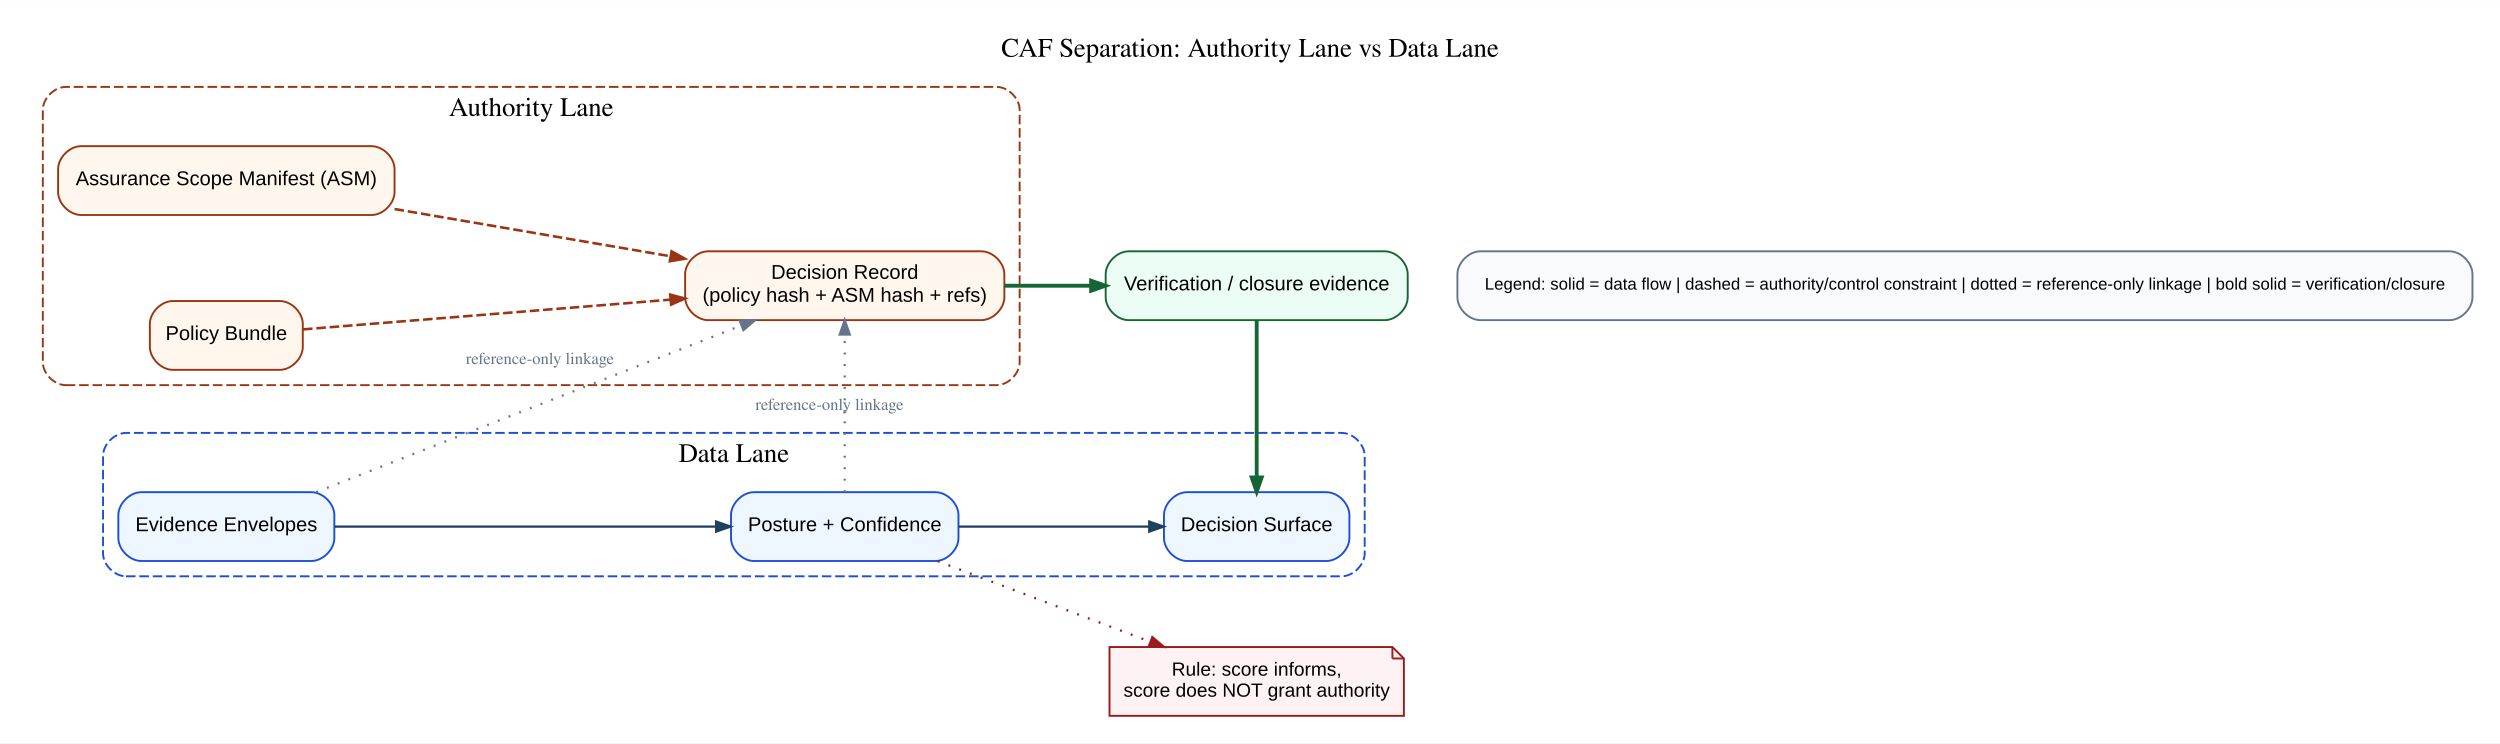
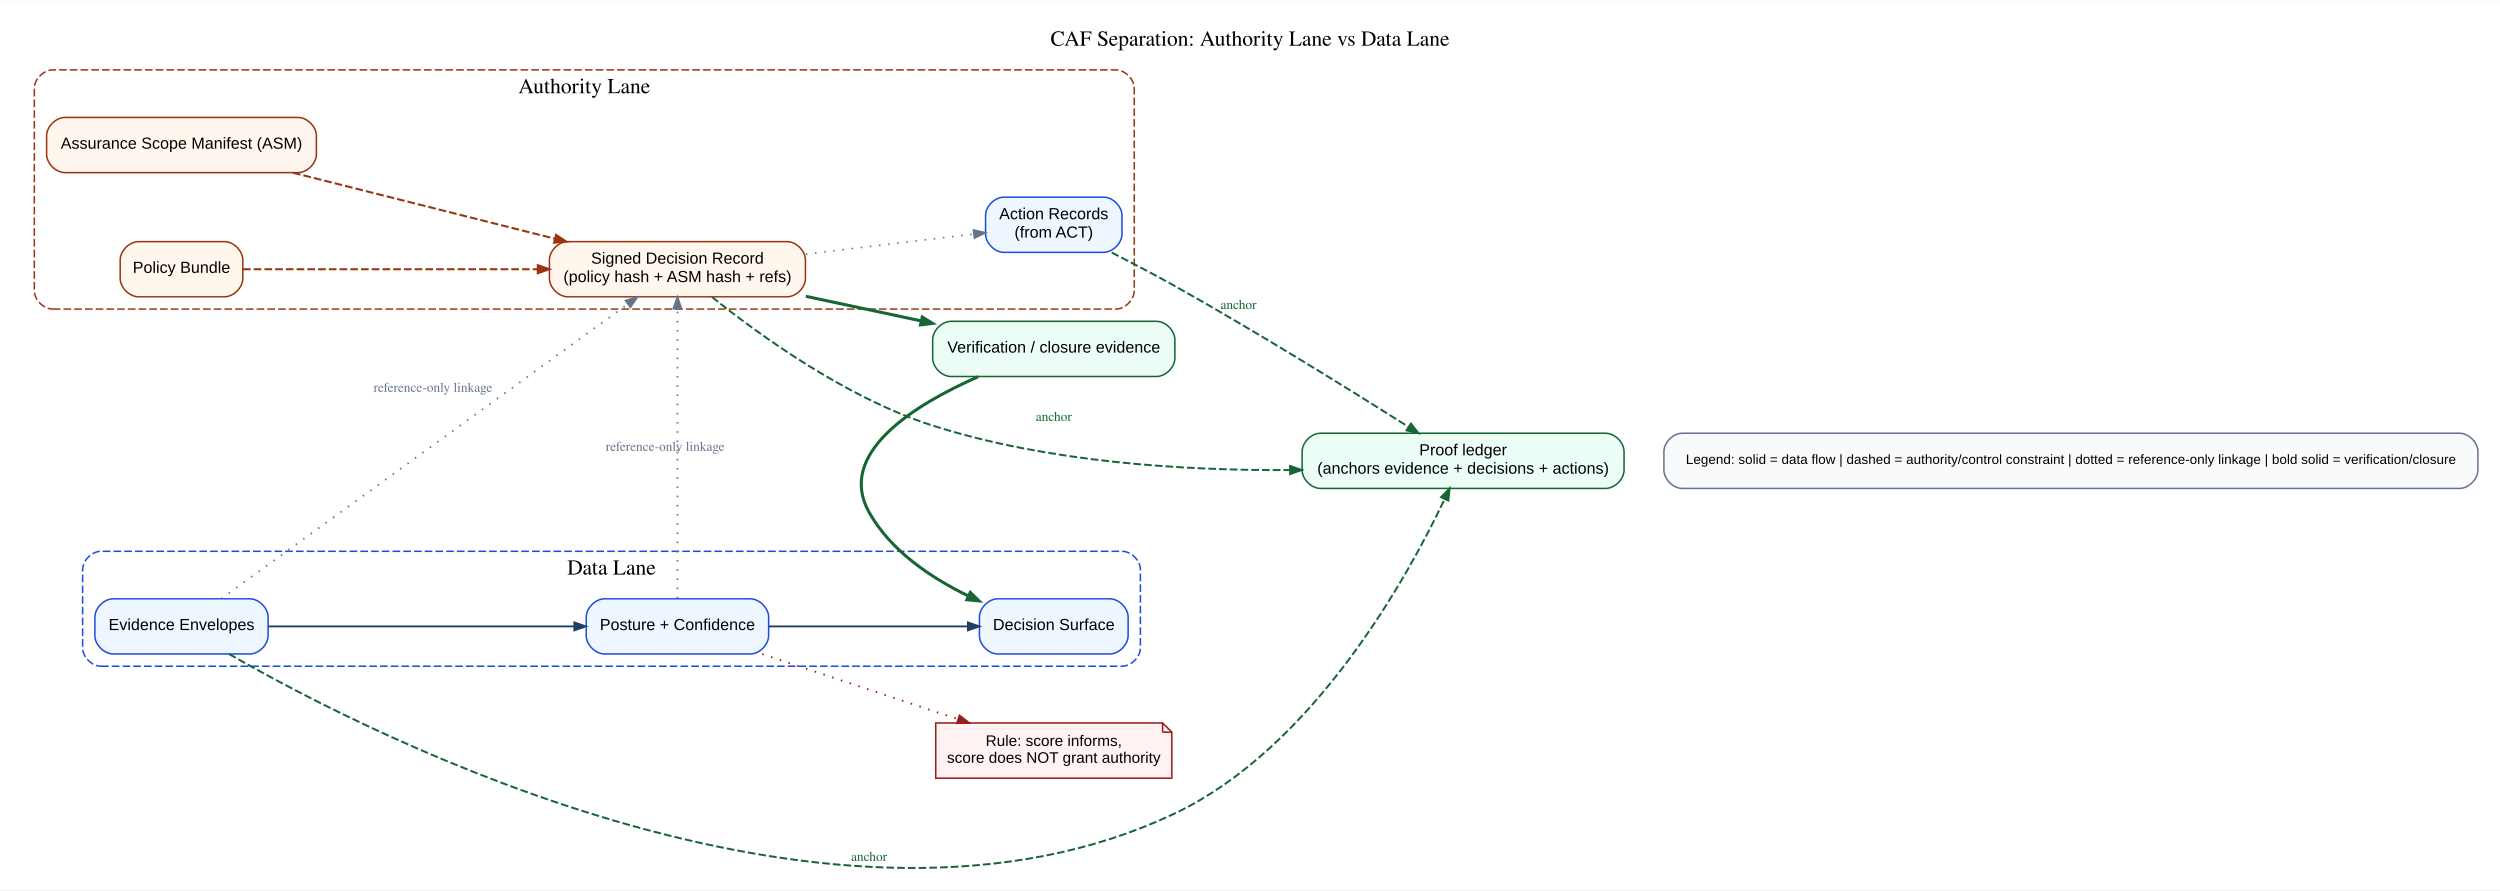
- <svg xmlns="http://www.w3.org/2000/svg" width="1308pt" height="389pt" viewBox="0.00 0.00 1307.80 388.80">
-   <g id="graph0" class="graph" transform="scale(1 1) rotate(0) translate(14.4 374.4)">
-     <polygon fill="white" stroke="transparent" points="-14.4,14.4 -14.4,-374.4 1293.4,-374.4 1293.4,14.4 -14.4,14.4" />
-     <text text-anchor="middle" x="639.5" y="-344.8" font-family="Times,serif" font-size="14.00">CAF Separation: Authority Lane vs Data Lane</text>
+ <svg xmlns="http://www.w3.org/2000/svg" width="1631pt" height="581pt" viewBox="0.00 0.00 1630.80 580.51">
+   <g id="graph0" class="graph" transform="scale(1 1) rotate(0) translate(14.4 566.11)">
+     <polygon fill="white" stroke="transparent" points="-14.4,14.4 -14.4,-566.11 1616.4,-566.11 1616.4,14.4 -14.4,14.4" />
+     <text text-anchor="middle" x="801" y="-536.51" font-family="Times,serif" font-size="14.00">CAF Separation: Authority Lane vs Data Lane</text>
    <g id="clust1" class="cluster">
-       <path fill="white" stroke="#9a3412" stroke-dasharray="5,2" d="M20,-173C20,-173 507,-173 507,-173 513,-173 519,-179 519,-185 519,-185 519,-317 519,-317 519,-323 513,-329 507,-329 507,-329 20,-329 20,-329 14,-329 8,-323 8,-317 8,-317 8,-185 8,-185 8,-179 14,-173 20,-173" />
-       <text text-anchor="middle" x="263.5" y="-313.8" font-family="Times,serif" font-size="14.00">Authority Lane</text>
+       <path fill="white" stroke="#9a3412" stroke-dasharray="5,2" d="M20,-364.71C20,-364.71 713.5,-364.71 713.5,-364.71 719.5,-364.71 725.5,-370.71 725.5,-376.71 725.5,-376.71 725.5,-508.71 725.5,-508.71 725.5,-514.71 719.5,-520.71 713.5,-520.71 713.5,-520.71 20,-520.71 20,-520.71 14,-520.71 8,-514.71 8,-508.71 8,-508.71 8,-376.71 8,-376.71 8,-370.71 14,-364.71 20,-364.71" />
+       <text text-anchor="middle" x="366.75" y="-505.51" font-family="Times,serif" font-size="14.00">Authority Lane</text>
    </g>
    <g id="clust2" class="cluster">
-       <path fill="white" stroke="#1d4ed8" stroke-dasharray="5,2" d="M51.5,-73C51.5,-73 687.5,-73 687.5,-73 693.5,-73 699.5,-79 699.5,-85 699.5,-85 699.5,-136 699.5,-136 699.5,-142 693.5,-148 687.5,-148 687.5,-148 51.5,-148 51.5,-148 45.5,-148 39.5,-142 39.5,-136 39.5,-136 39.5,-85 39.5,-85 39.5,-79 45.5,-73 51.5,-73" />
-       <text text-anchor="middle" x="369.5" y="-132.8" font-family="Times,serif" font-size="14.00">Data Lane</text>
+       <path fill="white" stroke="#1d4ed8" stroke-dasharray="5,2" d="M51.5,-131.71C51.5,-131.71 717.5,-131.71 717.5,-131.71 723.5,-131.71 729.5,-137.71 729.5,-143.71 729.5,-143.71 729.5,-194.71 729.5,-194.71 729.5,-200.71 723.5,-206.71 717.5,-206.71 717.5,-206.71 51.5,-206.71 51.5,-206.71 45.5,-206.71 39.5,-200.71 39.5,-194.71 39.5,-194.71 39.5,-143.71 39.5,-143.71 39.5,-137.71 45.5,-131.71 51.5,-131.71" />
+       <text text-anchor="middle" x="384.5" y="-191.51" font-family="Times,serif" font-size="14.00">Data Lane</text>
    </g>
    <g id="node1" class="node">
-       <path fill="#fff7ed" stroke="#9a3412" d="M180,-298C180,-298 28,-298 28,-298 22,-298 16,-292 16,-286 16,-286 16,-274 16,-274 16,-268 22,-262 28,-262 28,-262 180,-262 180,-262 186,-262 192,-268 192,-274 192,-274 192,-286 192,-286 192,-292 186,-298 180,-298" />
-       <text text-anchor="middle" x="104" y="-277.6" font-family="Arial" font-size="10.50">Assurance Scope Manifest (ASM)</text>
+       <path fill="#fff7ed" stroke="#9a3412" d="M180,-489.71C180,-489.71 28,-489.71 28,-489.71 22,-489.71 16,-483.71 16,-477.71 16,-477.71 16,-465.71 16,-465.71 16,-459.71 22,-453.71 28,-453.71 28,-453.71 180,-453.71 180,-453.71 186,-453.71 192,-459.71 192,-465.71 192,-465.71 192,-477.71 192,-477.71 192,-483.71 186,-489.71 180,-489.71" />
+       <text text-anchor="middle" x="104" y="-469.31" font-family="Arial" font-size="10.50">Assurance Scope Manifest (ASM)</text>
    </g>
    <g id="node3" class="node">
-       <path fill="#fff7ed" stroke="#9a3412" d="M499,-243C499,-243 356,-243 356,-243 350,-243 344,-237 344,-231 344,-231 344,-219 344,-219 344,-213 350,-207 356,-207 356,-207 499,-207 499,-207 505,-207 511,-213 511,-219 511,-219 511,-231 511,-231 511,-237 505,-243 499,-243" />
-       <text text-anchor="middle" x="427.5" y="-228.6" font-family="Arial" font-size="10.50">Decision Record</text>
-       <text text-anchor="middle" x="427.5" y="-216.6" font-family="Arial" font-size="10.50">(policy hash + ASM hash + refs)</text>
+       <path fill="#fff7ed" stroke="#9a3412" d="M499,-408.71C499,-408.71 356,-408.71 356,-408.71 350,-408.71 344,-402.71 344,-396.71 344,-396.71 344,-384.71 344,-384.71 344,-378.71 350,-372.71 356,-372.71 356,-372.71 499,-372.71 499,-372.71 505,-372.71 511,-378.71 511,-384.71 511,-384.71 511,-396.71 511,-396.71 511,-402.71 505,-408.71 499,-408.71" />
+       <text text-anchor="middle" x="427.5" y="-394.31" font-family="Arial" font-size="10.50">Signed Decision Record</text>
+       <text text-anchor="middle" x="427.5" y="-382.31" font-family="Arial" font-size="10.50">(policy hash + ASM hash + refs)</text>
    </g>
    <g id="edge1" class="edge">
-       <path fill="none" stroke="#9a3412" stroke-width="1.35" stroke-dasharray="5,2" d="M192,-265.12C236.75,-257.46 291.22,-248.14 336.4,-240.41" />
-       <polygon fill="#9a3412" stroke="#9a3412" stroke-width="1.35" points="336.91,-242.99 343.86,-239.14 336.02,-237.81 336.91,-242.99" />
+       <path fill="none" stroke="#9a3412" stroke-width="1.35" stroke-dasharray="5,2" d="M176.75,-453.64C227.37,-440.88 295.19,-423.79 347.39,-410.64" />
+       <polygon fill="#9a3412" stroke="#9a3412" stroke-width="1.35" points="348.34,-413.11 354.97,-408.73 347.05,-408.02 348.34,-413.11" />
    </g>
    <g id="node2" class="node">
-       <path fill="#fff7ed" stroke="#9a3412" d="M132,-217C132,-217 76,-217 76,-217 70,-217 64,-211 64,-205 64,-205 64,-193 64,-193 64,-187 70,-181 76,-181 76,-181 132,-181 132,-181 138,-181 144,-187 144,-193 144,-193 144,-205 144,-205 144,-211 138,-217 132,-217" />
-       <text text-anchor="middle" x="104" y="-196.6" font-family="Arial" font-size="10.50">Policy Bundle</text>
+       <path fill="#fff7ed" stroke="#9a3412" d="M132,-408.71C132,-408.71 76,-408.71 76,-408.71 70,-408.71 64,-402.71 64,-396.71 64,-396.71 64,-384.71 64,-384.71 64,-378.71 70,-372.71 76,-372.71 76,-372.71 132,-372.71 132,-372.71 138,-372.71 144,-378.71 144,-384.71 144,-384.71 144,-396.71 144,-396.71 144,-402.71 138,-408.71 132,-408.71" />
+       <text text-anchor="middle" x="104" y="-388.31" font-family="Arial" font-size="10.50">Policy Bundle</text>
    </g>
    <g id="edge2" class="edge">
-       <path fill="none" stroke="#9a3412" stroke-width="1.35" stroke-dasharray="5,2" d="M144.1,-202.16C191.54,-206 273.02,-212.59 336.3,-217.71" />
-       <polygon fill="#9a3412" stroke="#9a3412" stroke-width="1.35" points="336.23,-220.33 343.92,-218.32 336.66,-215.1 336.23,-220.33" />
+       <path fill="none" stroke="#9a3412" stroke-width="1.35" stroke-dasharray="5,2" d="M144.1,-390.71C191.54,-390.71 273.02,-390.71 336.3,-390.71" />
+       <polygon fill="#9a3412" stroke="#9a3412" stroke-width="1.35" points="336.42,-393.34 343.92,-390.71 336.42,-388.09 336.42,-393.34" />
+     </g>
+     <g id="node4" class="node">
+       <path fill="#eef6ff" stroke="#1d4ed8" d="M705.5,-437.71C705.5,-437.71 640.5,-437.71 640.5,-437.71 634.5,-437.71 628.5,-431.71 628.5,-425.71 628.5,-425.71 628.5,-413.71 628.5,-413.71 628.5,-407.71 634.5,-401.71 640.5,-401.71 640.5,-401.71 705.5,-401.71 705.5,-401.71 711.5,-401.71 717.5,-407.71 717.5,-413.71 717.5,-413.71 717.5,-425.71 717.5,-425.71 717.5,-431.71 711.5,-437.71 705.5,-437.71" />
+       <text text-anchor="middle" x="673" y="-423.31" font-family="Arial" font-size="10.50">Action Records</text>
+       <text text-anchor="middle" x="673" y="-411.31" font-family="Arial" font-size="10.50">(from ACT)</text>
+     </g>
+     <g id="edge3" class="edge">
+       <path fill="none" stroke="#64748b" stroke-width="1.1" stroke-dasharray="1,5" d="M511.28,-400.57C547.5,-404.88 588.87,-409.81 620.57,-413.59" />
+       <polygon fill="#64748b" stroke="#64748b" stroke-width="1.1" points="620.65,-416.24 628.41,-414.52 621.27,-411.03 620.65,-416.24" />
+     </g>
+     <g id="node8" class="node">
+       <path fill="#ecfdf5" stroke="#166534" d="M740,-356.71C740,-356.71 606,-356.71 606,-356.71 600,-356.71 594,-350.71 594,-344.71 594,-344.71 594,-332.71 594,-332.71 594,-326.71 600,-320.71 606,-320.71 606,-320.71 740,-320.71 740,-320.71 746,-320.71 752,-326.71 752,-332.71 752,-332.71 752,-344.71 752,-344.71 752,-350.71 746,-356.71 740,-356.71" />
+       <text text-anchor="middle" x="673" y="-336.31" font-family="Arial" font-size="10.50">Verification / closure evidence</text>
+     </g>
+     <g id="edge8" class="edge">
+       <path fill="none" stroke="#166534" stroke-width="2" d="M511.28,-373.03C535.52,-367.86 562.06,-362.19 586.47,-356.98" />
+       <polygon fill="#166534" stroke="#166534" stroke-width="2" points="587.18,-359.51 593.97,-355.38 586.09,-354.38 587.18,-359.51" />
+     </g>
+     <g id="node9" class="node">
+       <path fill="#ecfdf5" stroke="#166534" d="M1033,-283.71C1033,-283.71 847,-283.71 847,-283.71 841,-283.71 835,-277.71 835,-271.71 835,-271.71 835,-259.71 835,-259.71 835,-253.71 841,-247.71 847,-247.71 847,-247.71 1033,-247.71 1033,-247.71 1039,-247.71 1045,-253.71 1045,-259.71 1045,-259.71 1045,-271.71 1045,-271.71 1045,-277.71 1039,-283.71 1033,-283.71" />
+       <text text-anchor="middle" x="940" y="-269.31" font-family="Arial" font-size="10.50">Proof ledger</text>
+       <text text-anchor="middle" x="940" y="-257.31" font-family="Arial" font-size="10.50">(anchors evidence + decisions + actions)</text>
+     </g>
+     <g id="edge11" class="edge">
+       <path fill="none" stroke="#166534" stroke-width="1.3" stroke-dasharray="5,2" d="M450.05,-372.56C480.09,-348.46 537.26,-306.85 594,-288.71 669.15,-264.68 758.08,-259.27 826.82,-259.68" />
+       <polygon fill="#166534" stroke="#166534" stroke-width="1.3" points="827.15,-262.31 834.68,-259.76 827.2,-257.06 827.15,-262.31" />
+       <text text-anchor="middle" x="673" y="-291.75" font-family="Times,serif" font-size="8.70" fill="#166534">anchor</text>
+     </g>
+     <g id="edge12" class="edge">
+       <path fill="none" stroke="#166534" stroke-width="1.3" stroke-dasharray="5,2" d="M710.8,-401.54C723.92,-394.88 738.72,-387.15 752,-379.71 806.02,-349.45 866.99,-311.55 904.21,-287.98" />
+       <polygon fill="#166534" stroke="#166534" stroke-width="1.3" points="905.95,-289.99 910.87,-283.75 903.13,-285.56 905.95,-289.99" />
+       <text text-anchor="middle" x="793.5" y="-364.75" font-family="Times,serif" font-size="8.70" fill="#166534">anchor</text>
+     </g>
+     <g id="node5" class="node">
+       <path fill="#eef6ff" stroke="#1d4ed8" d="M148.5,-175.71C148.5,-175.71 59.5,-175.71 59.5,-175.71 53.5,-175.71 47.5,-169.71 47.5,-163.71 47.5,-163.71 47.5,-151.71 47.5,-151.71 47.5,-145.71 53.5,-139.71 59.5,-139.71 59.5,-139.71 148.5,-139.71 148.5,-139.71 154.5,-139.71 160.5,-145.71 160.5,-151.71 160.5,-151.71 160.5,-163.71 160.5,-163.71 160.5,-169.71 154.5,-175.71 148.5,-175.71" />
+       <text text-anchor="middle" x="104" y="-155.31" font-family="Arial" font-size="10.50">Evidence Envelopes</text>
+     </g>
+     <g id="edge6" class="edge">
+       <path fill="none" stroke="#64748b" stroke-width="1.2" stroke-dasharray="1,5" d="M129.96,-175.8C187.87,-217.77 331.28,-321.7 395.05,-367.92" />
+       <polygon fill="#64748b" stroke="#64748b" stroke-width="1.2" points="393.72,-370.2 401.33,-372.47 396.8,-365.95 393.72,-370.2" />
+       <text text-anchor="middle" x="268" y="-310.75" font-family="Times,serif" font-size="8.70" fill="#64748b">reference-only linkage</text>
+     </g>
+     <g id="node6" class="node">
+       <path fill="#eef6ff" stroke="#1d4ed8" d="M475,-175.71C475,-175.71 380,-175.71 380,-175.71 374,-175.71 368,-169.71 368,-163.71 368,-163.71 368,-151.71 368,-151.71 368,-145.71 374,-139.71 380,-139.71 380,-139.71 475,-139.71 475,-139.71 481,-139.71 487,-145.71 487,-151.71 487,-151.71 487,-163.71 487,-163.71 487,-169.71 481,-175.71 475,-175.71" />
+       <text text-anchor="middle" x="427.5" y="-155.31" font-family="Arial" font-size="10.50">Posture + Confidence</text>
+     </g>
+     <g id="edge4" class="edge">
+       <path fill="none" stroke="#204060" stroke-width="1.2" d="M160.63,-157.71C216.02,-157.71 301.05,-157.71 359.97,-157.71" />
+       <polygon fill="#204060" stroke="#204060" stroke-width="1.2" points="360.24,-160.34 367.74,-157.71 360.24,-155.09 360.24,-160.34" />
+     </g>
+     <g id="edge10" class="edge">
+       <path fill="none" stroke="#166534" stroke-width="1.3" stroke-dasharray="5,2" d="M135.02,-139.69C230.24,-85.03 532.14,68.89 752,-35.71 843.02,-79.02 904.23,-190.7 927.96,-240.77" />
+       <polygon fill="#166534" stroke="#166534" stroke-width="1.3" points="925.64,-242.01 931.19,-247.7 930.4,-239.79 925.64,-242.01" />
+       <text text-anchor="middle" x="552.5" y="-4.75" font-family="Times,serif" font-size="8.70" fill="#166534">anchor</text>
+     </g>
+     <g id="edge7" class="edge">
+       <path fill="none" stroke="#64748b" stroke-width="1.2" stroke-dasharray="1,5" d="M427.5,-176C427.5,-217.17 427.5,-317.27 427.5,-364.81" />
+       <polygon fill="#64748b" stroke="#64748b" stroke-width="1.2" points="424.88,-365.01 427.5,-372.51 430.13,-365.01 424.88,-365.01" />
+       <text text-anchor="middle" x="419.5" y="-272.25" font-family="Times,serif" font-size="8.70" fill="#64748b">reference-only linkage</text>
    </g>
    <g id="node7" class="node">
-       <path fill="#ecfdf5" stroke="#166534" d="M710,-243C710,-243 576,-243 576,-243 570,-243 564,-237 564,-231 564,-231 564,-219 564,-219 564,-213 570,-207 576,-207 576,-207 710,-207 710,-207 716,-207 722,-213 722,-219 722,-219 722,-231 722,-231 722,-237 716,-243 710,-243" />
-       <text text-anchor="middle" x="643" y="-222.6" font-family="Arial" font-size="10.50">Verification / closure evidence</text>
-     </g>
-     <g id="edge7" class="edge">
-       <path fill="none" stroke="#166534" stroke-width="2" d="M511.04,-225C525.83,-225 541.28,-225 556.16,-225" />
-       <polygon fill="#166534" stroke="#166534" stroke-width="2" points="556.38,-227.63 563.88,-225 556.38,-222.38 556.38,-227.63" />
-     </g>
-     <g id="node4" class="node">
-       <path fill="#eef6ff" stroke="#1d4ed8" d="M148.5,-117C148.5,-117 59.5,-117 59.5,-117 53.5,-117 47.5,-111 47.5,-105 47.5,-105 47.5,-93 47.5,-93 47.5,-87 53.5,-81 59.5,-81 59.5,-81 148.5,-81 148.5,-81 154.5,-81 160.5,-87 160.5,-93 160.5,-93 160.5,-105 160.5,-105 160.5,-111 154.5,-117 148.5,-117" />
-       <text text-anchor="middle" x="104" y="-96.6" font-family="Arial" font-size="10.50">Evidence Envelopes</text>
+       <path fill="#eef6ff" stroke="#1d4ed8" d="M709.5,-175.71C709.5,-175.71 636.5,-175.71 636.5,-175.71 630.5,-175.71 624.5,-169.71 624.5,-163.71 624.5,-163.71 624.5,-151.71 624.5,-151.71 624.5,-145.71 630.5,-139.71 636.5,-139.71 636.5,-139.71 709.5,-139.71 709.5,-139.71 715.5,-139.71 721.5,-145.71 721.5,-151.71 721.5,-151.71 721.5,-163.71 721.5,-163.71 721.5,-169.71 715.5,-175.71 709.5,-175.71" />
+       <text text-anchor="middle" x="673" y="-155.31" font-family="Arial" font-size="10.50">Decision Surface</text>
    </g>
    <g id="edge5" class="edge">
-       <path fill="none" stroke="#64748b" stroke-width="1.2" stroke-dasharray="1,5" d="M151.06,-117.05C209.91,-140.12 311.55,-179.95 373.54,-204.24" />
-       <polygon fill="#64748b" stroke="#64748b" stroke-width="1.2" points="372.58,-206.69 380.52,-206.98 374.5,-201.8 372.58,-206.69" />
-       <text text-anchor="middle" x="268" y="-184.04" font-family="Times,serif" font-size="8.70" fill="#64748b">reference-only linkage</text>
+       <path fill="none" stroke="#204060" stroke-width="1.2" d="M487.13,-157.71C526.58,-157.71 578.25,-157.71 616.93,-157.71" />
+       <polygon fill="#204060" stroke="#204060" stroke-width="1.2" points="616.98,-160.34 624.48,-157.71 616.98,-155.09 616.98,-160.34" />
    </g>
-     <g id="node5" class="node">
-       <path fill="#eef6ff" stroke="#1d4ed8" d="M475,-117C475,-117 380,-117 380,-117 374,-117 368,-111 368,-105 368,-105 368,-93 368,-93 368,-87 374,-81 380,-81 380,-81 475,-81 475,-81 481,-81 487,-87 487,-93 487,-93 487,-105 487,-105 487,-111 481,-117 475,-117" />
-       <text text-anchor="middle" x="427.5" y="-96.6" font-family="Arial" font-size="10.50">Posture + Confidence</text>
+     <g id="node10" class="node">
+       <polygon fill="#fef2f2" stroke="#991b1b" points="744,-94.71 596,-94.71 596,-58.71 750,-58.71 750,-88.71 744,-94.71" />
+       <polyline fill="none" stroke="#991b1b" points="744,-94.71 744,-88.71 " />
+       <polyline fill="none" stroke="#991b1b" points="750,-88.71 744,-88.71 " />
+       <text text-anchor="middle" x="673" y="-79.71" font-family="Arial" font-size="10.00">Rule: score informs,</text>
+       <text text-anchor="middle" x="673" y="-68.71" font-family="Arial" font-size="10.00">score does NOT grant authority</text>
    </g>
-     <g id="edge3" class="edge">
-       <path fill="none" stroke="#204060" stroke-width="1.2" d="M160.63,-99C216.02,-99 301.05,-99 359.97,-99" />
-       <polygon fill="#204060" stroke="#204060" stroke-width="1.2" points="360.24,-101.63 367.74,-99 360.24,-96.38 360.24,-101.63" />
-     </g>
-     <g id="edge6" class="edge">
-       <path fill="none" stroke="#64748b" stroke-width="1.2" stroke-dasharray="1,5" d="M427.5,-117.05C427.5,-138.57 427.5,-174.69 427.5,-199.17" />
-       <polygon fill="#64748b" stroke="#64748b" stroke-width="1.2" points="424.88,-199.48 427.5,-206.98 430.13,-199.48 424.88,-199.48" />
-       <text text-anchor="middle" x="419.5" y="-160.04" font-family="Times,serif" font-size="8.70" fill="#64748b">reference-only linkage</text>
-     </g>
-     <g id="node6" class="node">
-       <path fill="#eef6ff" stroke="#1d4ed8" d="M679.5,-117C679.5,-117 606.5,-117 606.5,-117 600.5,-117 594.5,-111 594.5,-105 594.5,-105 594.5,-93 594.5,-93 594.5,-87 600.5,-81 606.5,-81 606.5,-81 679.5,-81 679.5,-81 685.5,-81 691.5,-87 691.5,-93 691.5,-93 691.5,-105 691.5,-105 691.5,-111 685.5,-117 679.5,-117" />
-       <text text-anchor="middle" x="643" y="-96.6" font-family="Arial" font-size="10.50">Decision Surface</text>
-     </g>
-     <g id="edge4" class="edge">
-       <path fill="none" stroke="#204060" stroke-width="1.2" d="M487.12,-99C518.19,-99 556.14,-99 586.69,-99" />
-       <polygon fill="#204060" stroke="#204060" stroke-width="1.2" points="586.79,-101.63 594.29,-99 586.79,-96.38 586.79,-101.63" />
-     </g>
-     <g id="node8" class="node">
-       <polygon fill="#fef2f2" stroke="#991b1b" points="714,-36 566,-36 566,0 720,0 720,-30 714,-36" />
-       <polyline fill="none" stroke="#991b1b" points="714,-36 714,-30 " />
-       <polyline fill="none" stroke="#991b1b" points="720,-30 714,-30 " />
-       <text text-anchor="middle" x="643" y="-21" font-family="Arial" font-size="10.00">Rule: score informs,</text>
-       <text text-anchor="middle" x="643" y="-10" font-family="Arial" font-size="10.00">score does NOT grant authority</text>
+     <g id="edge13" class="edge">
+       <path fill="none" stroke="#991b1b" stroke-width="1.2" stroke-dasharray="1,5" d="M482.84,-139.64C520.71,-127.04 571.29,-110.21 610.62,-97.13" />
+       <polygon fill="#991b1b" stroke="#991b1b" stroke-width="1.2" points="611.54,-99.59 617.82,-94.73 609.88,-94.61 611.54,-99.59" />
    </g>
    <g id="edge9" class="edge">
-       <path fill="none" stroke="#991b1b" stroke-width="1.2" stroke-dasharray="1,5" d="M476.15,-80.92C509.08,-68.43 552.96,-51.78 587.32,-38.75" />
-       <polygon fill="#991b1b" stroke="#991b1b" stroke-width="1.2" points="588.42,-41.14 594.5,-36.02 586.55,-36.23 588.42,-41.14" />
+       <path fill="none" stroke="#166534" stroke-width="2" d="M623.7,-320.6C581.63,-302.08 531.09,-270.62 552.5,-232.21 566.51,-207.08 592.89,-189.36 617.39,-177.52" />
+       <polygon fill="#166534" stroke="#166534" stroke-width="2" points="618.55,-179.88 624.25,-174.34 616.34,-175.12 618.55,-179.88" />
    </g>
-     <g id="edge8" class="edge">
-       <path fill="none" stroke="#166534" stroke-width="2" d="M643,-206.89C643,-179.57 643,-152.24 643,-124.92" />
-       <polygon fill="#166534" stroke="#166534" stroke-width="2" points="645.63,-124.71 643,-117.21 640.38,-124.71 645.63,-124.71" />
-     </g>
-     <g id="node9" class="node">
-       <path fill="#f8fafc" stroke="#64748b" d="M1267,-243C1267,-243 760,-243 760,-243 754,-243 748,-237 748,-231 748,-231 748,-219 748,-219 748,-213 754,-207 760,-207 760,-207 1267,-207 1267,-207 1273,-207 1279,-213 1279,-219 1279,-219 1279,-231 1279,-231 1279,-237 1273,-243 1267,-243" />
-       <text text-anchor="middle" x="1013.5" y="-222.96" font-family="Arial" font-size="8.80">Legend: solid = data flow | dashed = authority/control constraint | dotted = reference-only linkage | bold solid = verification/closure</text>
+     <g id="node11" class="node">
+       <path fill="#f8fafc" stroke="#64748b" d="M1590,-283.71C1590,-283.71 1083,-283.71 1083,-283.71 1077,-283.71 1071,-277.71 1071,-271.71 1071,-271.71 1071,-259.71 1071,-259.71 1071,-253.71 1077,-247.71 1083,-247.71 1083,-247.71 1590,-247.71 1590,-247.71 1596,-247.71 1602,-253.71 1602,-259.71 1602,-259.71 1602,-271.71 1602,-271.71 1602,-277.71 1596,-283.71 1590,-283.71" />
+       <text text-anchor="middle" x="1336.5" y="-263.67" font-family="Arial" font-size="8.80">Legend: solid = data flow | dashed = authority/control constraint | dotted = reference-only linkage | bold solid = verification/closure</text>
    </g>
  </g>
</svg>
